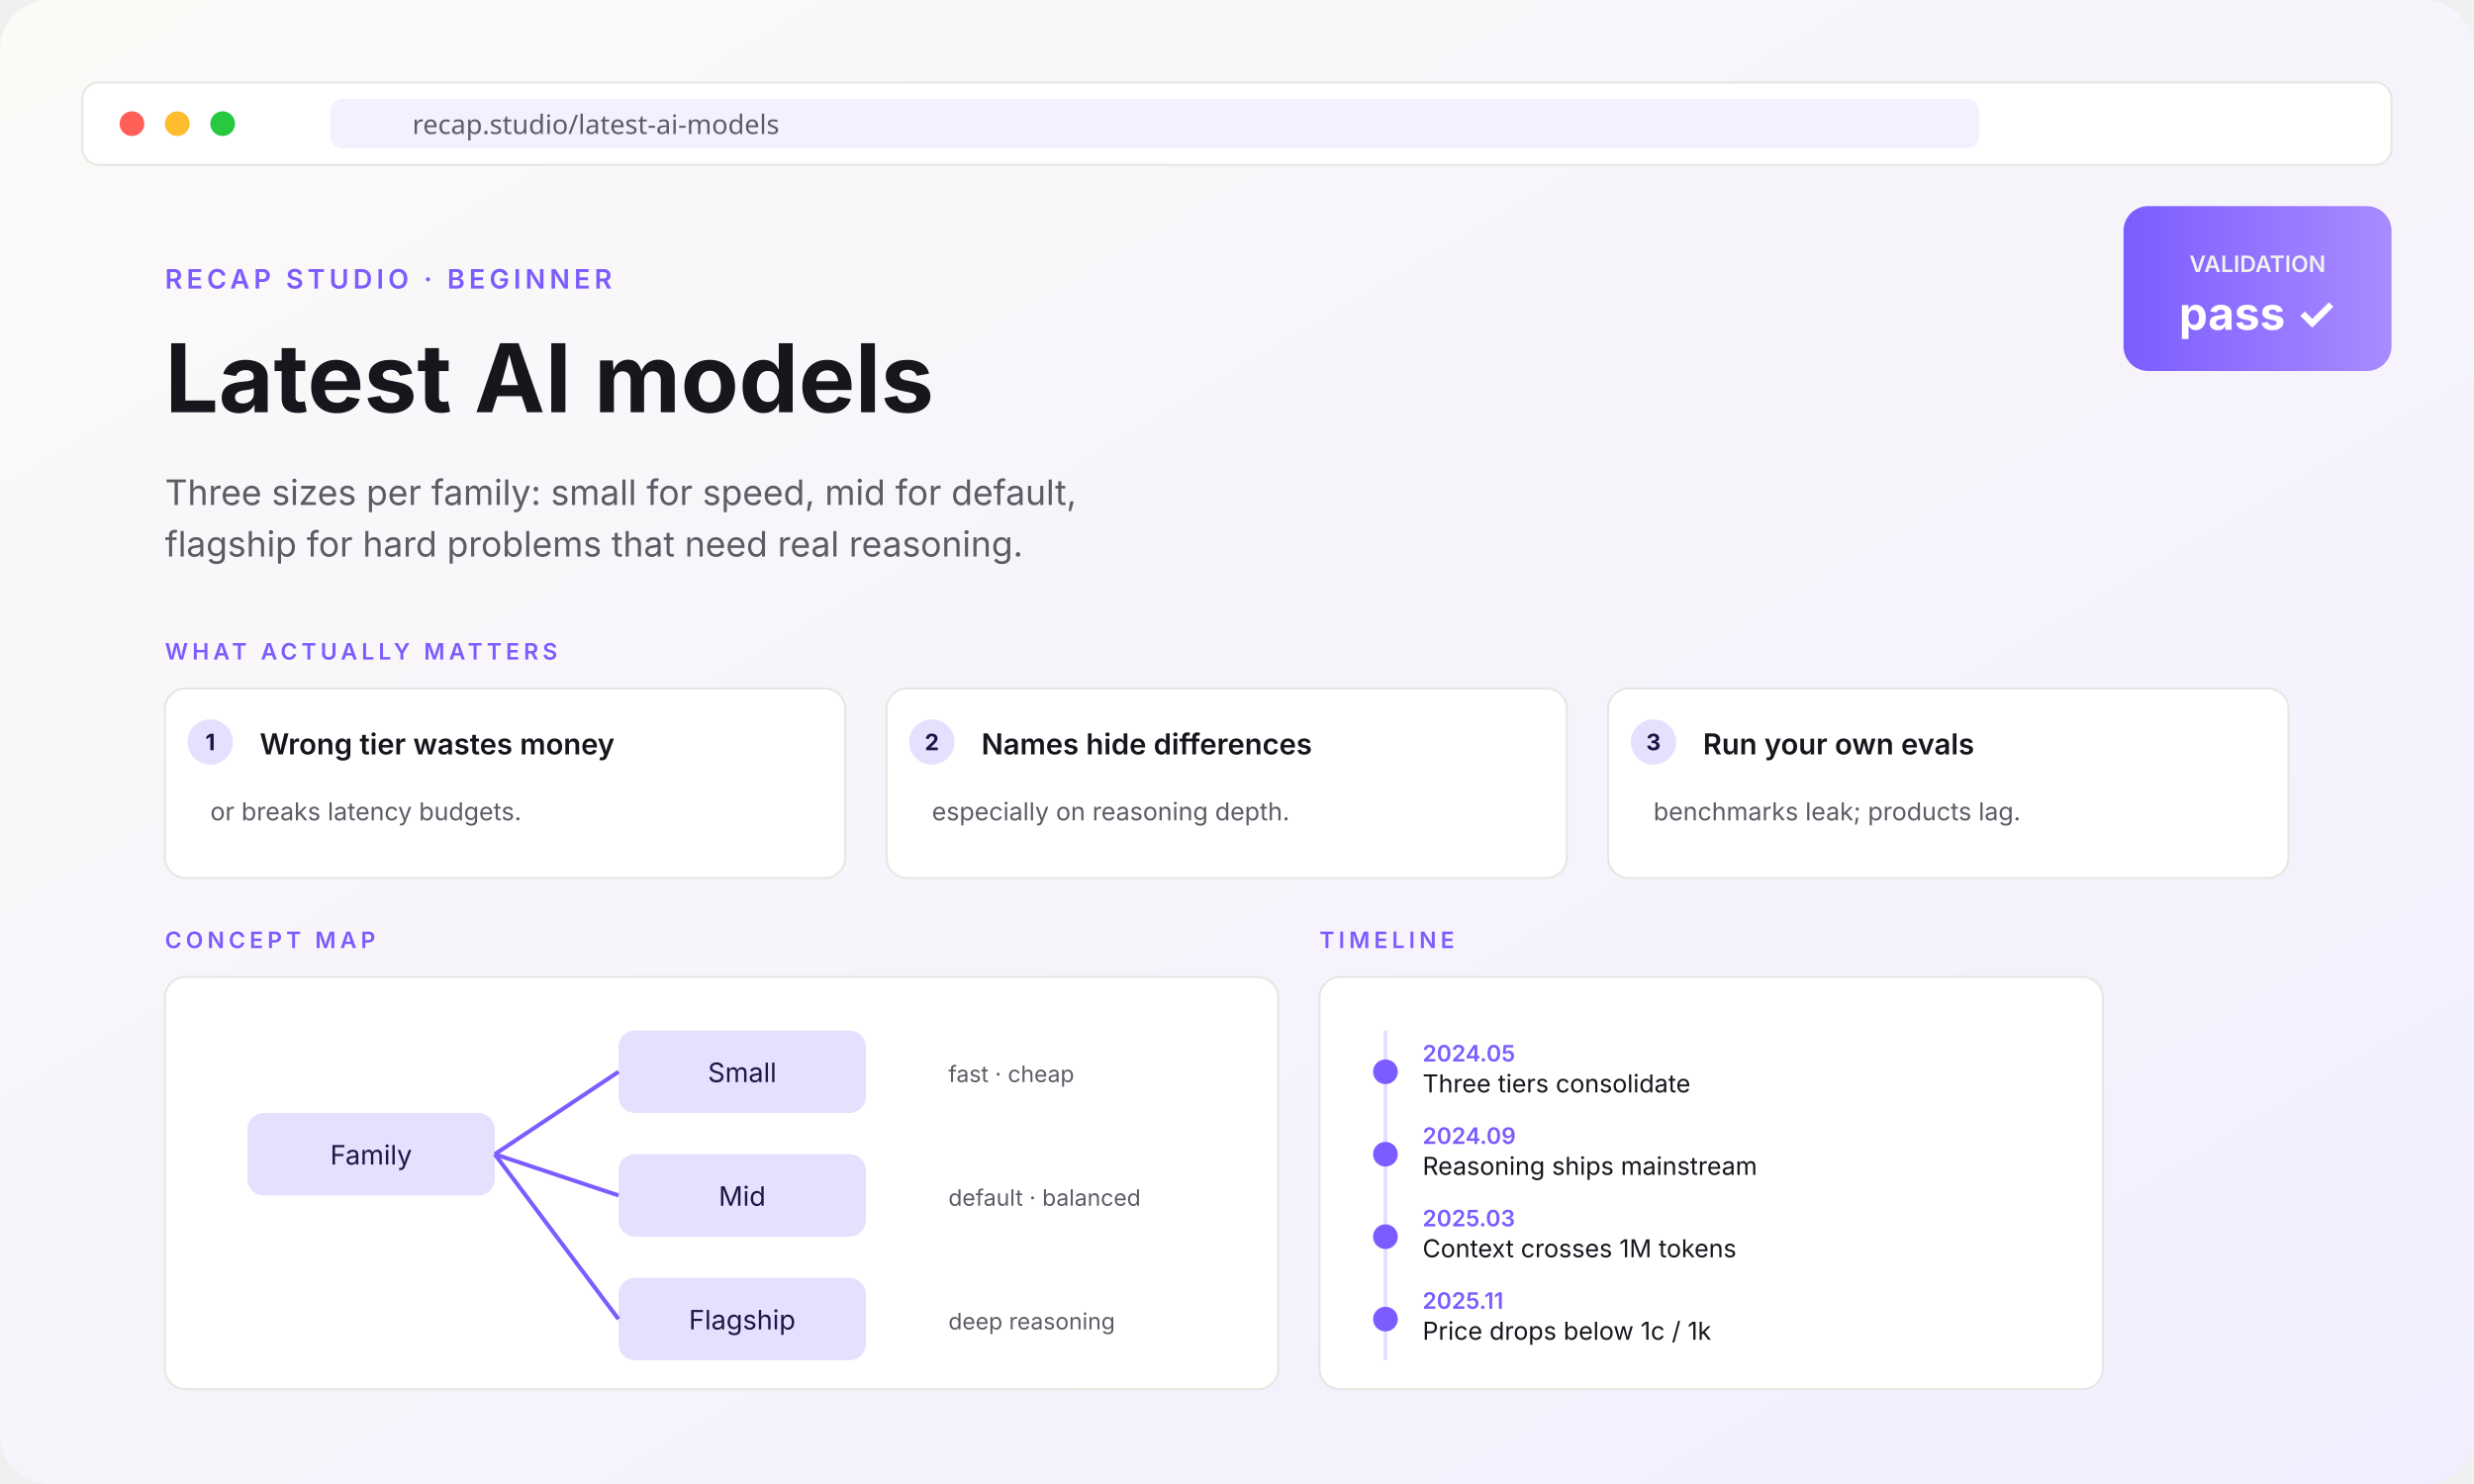
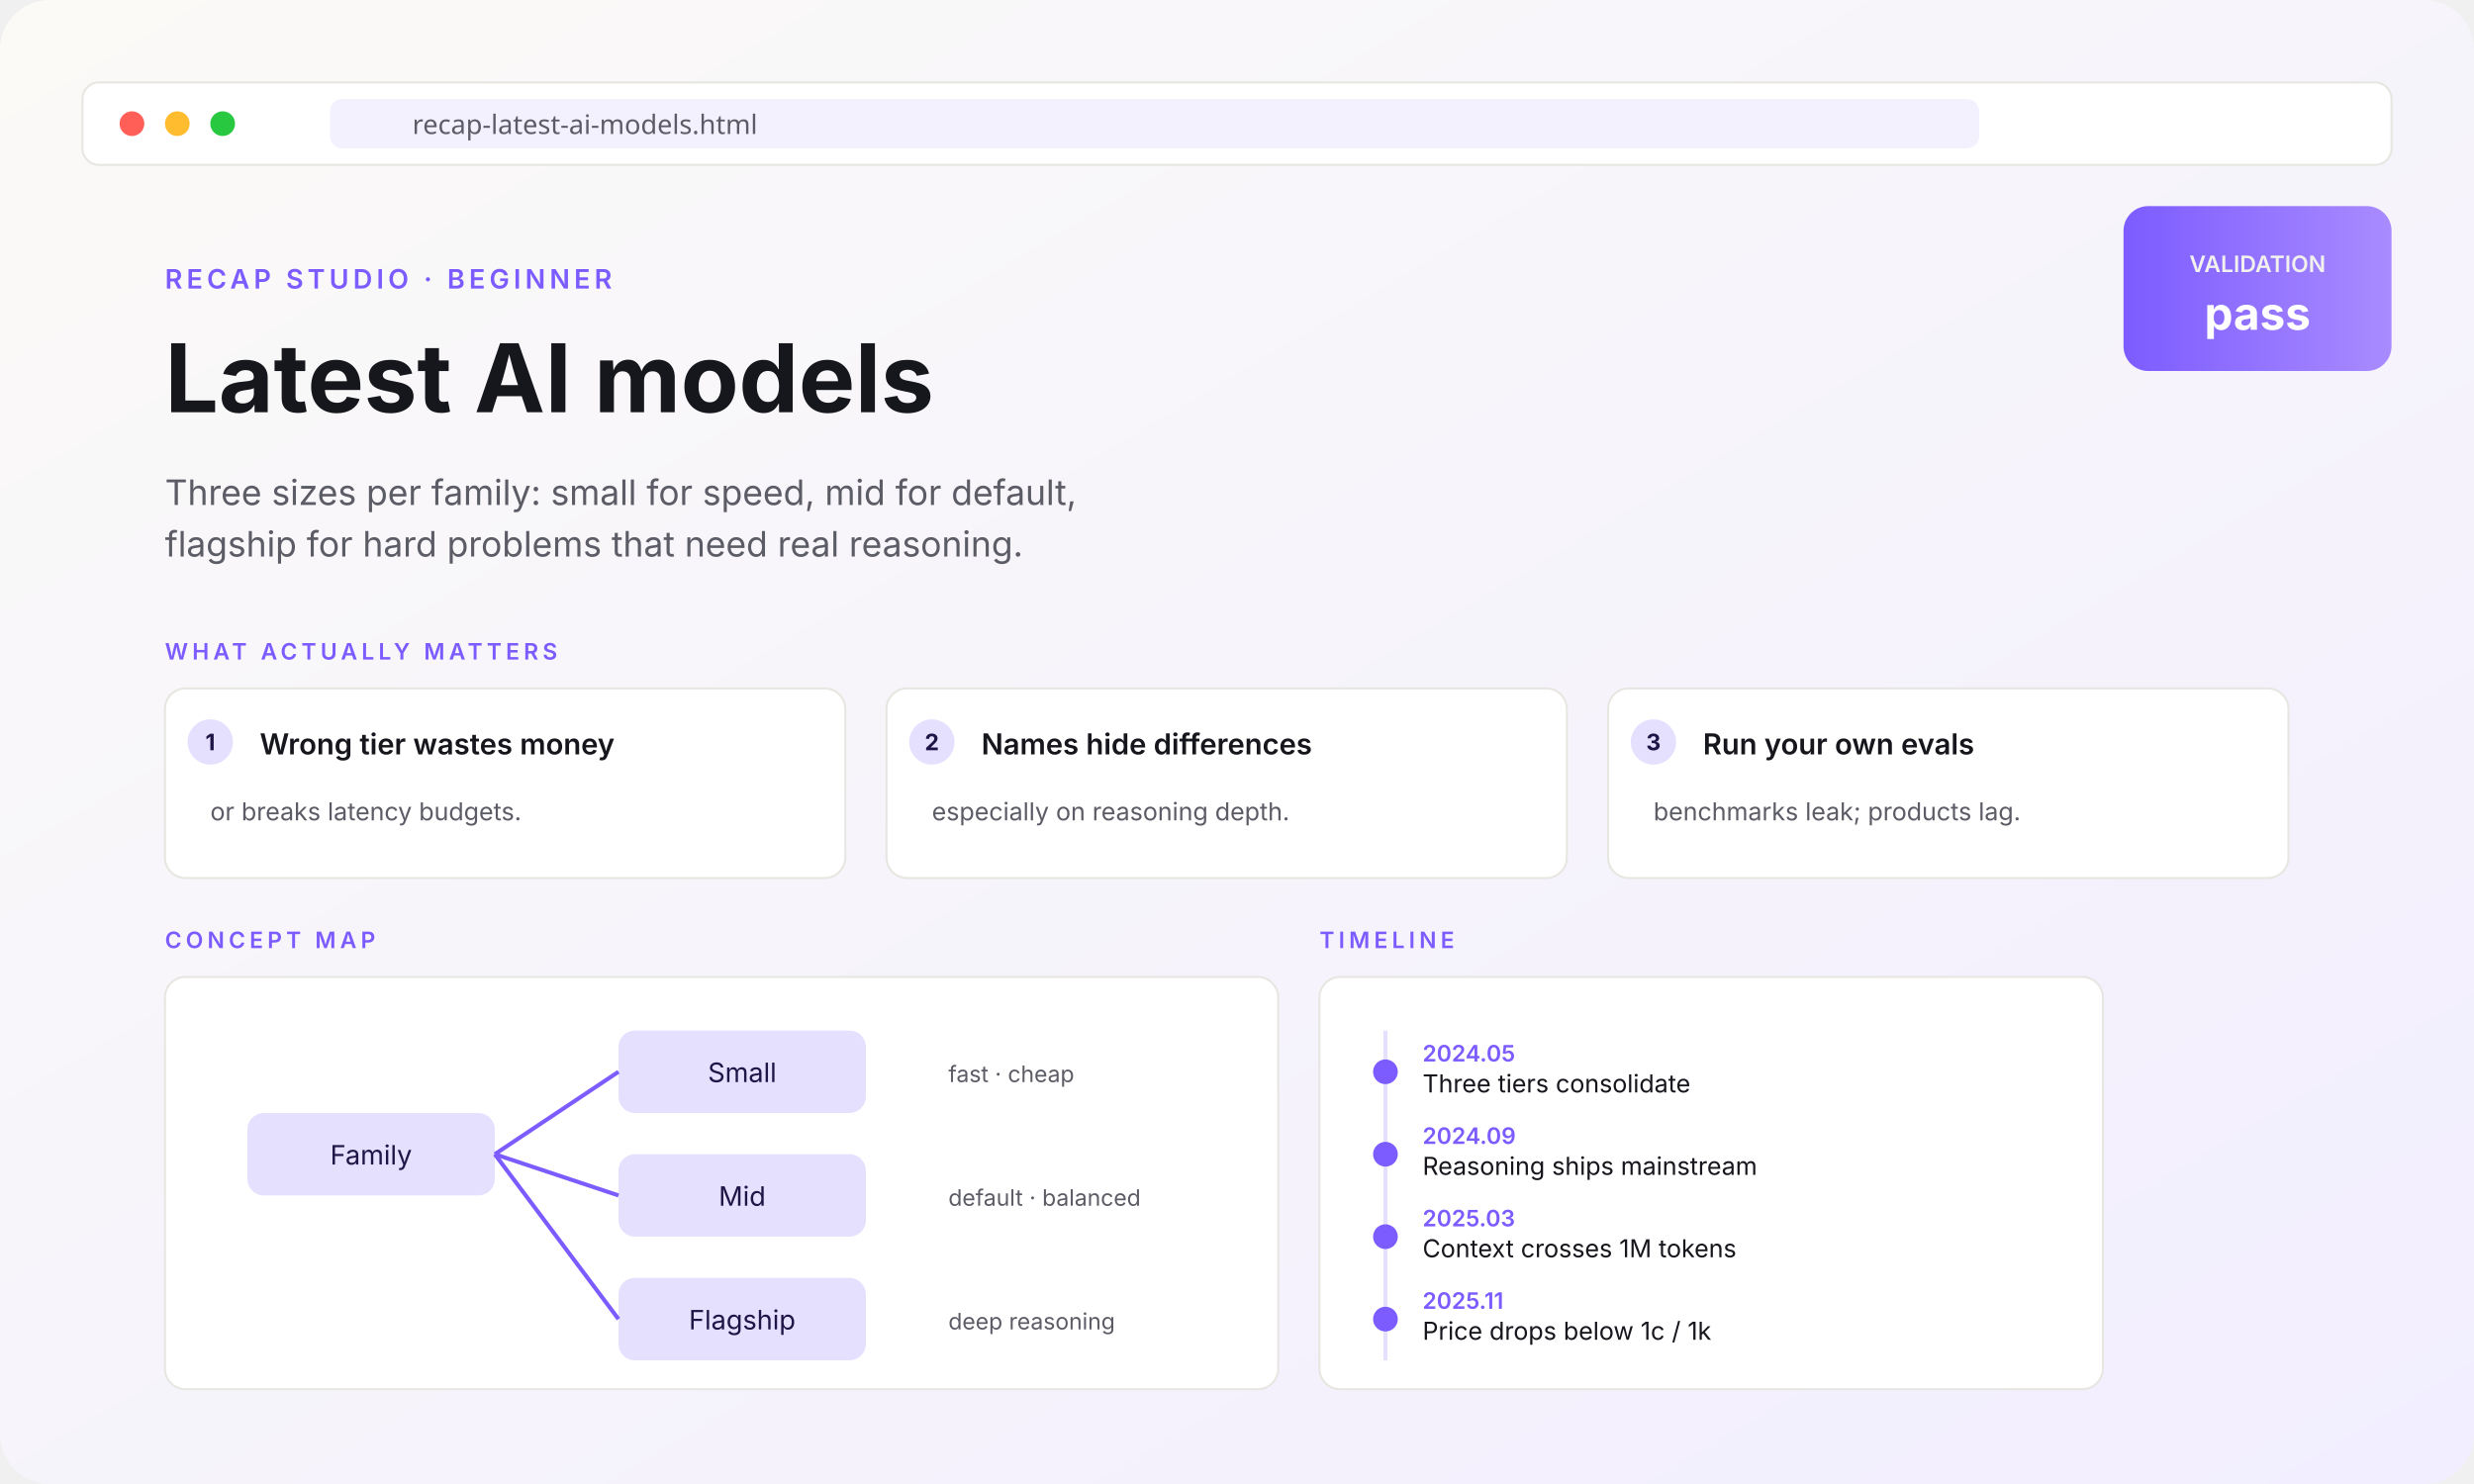
<svg xmlns="http://www.w3.org/2000/svg" viewBox="0 0 1200 720" role="img" aria-label="Preview of a Recap Studio one-page explainer: hero one-sentence answer, three takeaway cards, a concept map, key idea grid, timeline, comparison, glossary, takeaways, and sources.">
  <defs>
    <linearGradient id="pp-bg" x1="0" x2="1" y1="0" y2="1">
      <stop offset="0%" stop-color="#FBFAF7" />
      <stop offset="100%" stop-color="#F2EEFF" />
    </linearGradient>
    <linearGradient id="pp-violet" x1="0" x2="1">
      <stop offset="0%" stop-color="#7C5CFF" />
      <stop offset="100%" stop-color="#A98BFF" />
    </linearGradient>
    <style>
      @keyframes pp-pulse { 0%,100% { opacity:.92 } 50% { opacity:1 } }
      @keyframes pp-rise  { 0%,100% { transform: translateY(0) } 50% { transform: translateY(-2px) } }
      .pp-frame { animation: pp-pulse 5s cubic-bezier(.4,0,.2,1) infinite; }
      .pp-card  { fill: #FFFFFF; stroke: #E7E6E1; stroke-width: 1; }
      .pp-rise  { animation: pp-rise 3.4s cubic-bezier(.4,0,.2,1) infinite; }
      .pp-d2    { animation-delay: .3s }
      .pp-d3    { animation-delay: .6s }
      .pp-d4    { animation-delay: .9s }
+       @media (prefers-reduced-motion: reduce) { * { animation: none !important; } }
    </style>
  </defs>
  <rect class="pp-frame" width="1200" height="720" rx="24" fill="url(#pp-bg)" />
  <rect x="40" y="40" width="1120" height="40" rx="8" fill="#FFFFFF" stroke="#E7E6E1" />
  <circle cx="64" cy="60" r="6" fill="#FF5F57" />
  <circle cx="86" cy="60" r="6" fill="#FEBC2E" />
  <circle cx="108" cy="60" r="6" fill="#28C840" />
  <rect x="160" y="48" width="800" height="24" rx="6" fill="#F4F1FF" />
-   <text x="200" y="65" font-family="system-ui,sans-serif" font-size="13" fill="#5C5C66">recap.studio/latest-ai-models</text>
+   <text x="200" y="65" font-family="system-ui,sans-serif" font-size="13" fill="#5C5C66">recap-latest-ai-models.html</text>
  <g font-family="system-ui,-apple-system,Segoe UI,sans-serif">
    <text x="80" y="140" font-size="13" font-weight="600" fill="#7C5CFF" letter-spacing="2">RECAP STUDIO · BEGINNER</text>
    <text x="80" y="200" font-size="46" font-weight="700" fill="#16161D">Latest AI models</text>
    <text x="80" y="245" font-size="17" fill="#5C5C66">Three sizes per family: small for speed, mid for default,</text>
    <text x="80" y="270" font-size="17" fill="#5C5C66">flagship for hard problems that need real reasoning.</text>
    <g transform="translate(80, 320)">
      <text x="0" y="0" font-size="11" font-weight="600" fill="#7C5CFF" letter-spacing="2">WHAT ACTUALLY MATTERS</text>
      <rect class="pp-card" x="0" y="14" width="330" height="92" rx="10" />
      <circle cx="22" cy="40" r="11" fill="#E6E0FF" />
      <text x="22" y="44" text-anchor="middle" font-size="11" font-weight="700" fill="#1F1647">1</text>
      <text x="46" y="46" font-size="14" font-weight="600" fill="#16161D">Wrong tier wastes money</text>
      <text x="22" y="78" font-size="12" fill="#5C5C66">or breaks latency budgets.</text>
      <rect class="pp-card" x="350" y="14" width="330" height="92" rx="10" />
      <circle cx="372" cy="40" r="11" fill="#E6E0FF" />
      <text x="372" y="44" text-anchor="middle" font-size="11" font-weight="700" fill="#1F1647">2</text>
      <text x="396" y="46" font-size="14" font-weight="600" fill="#16161D">Names hide differences</text>
      <text x="372" y="78" font-size="12" fill="#5C5C66">especially on reasoning depth.</text>
      <rect class="pp-card" x="700" y="14" width="330" height="92" rx="10" />
      <circle cx="722" cy="40" r="11" fill="#E6E0FF" />
      <text x="722" y="44" text-anchor="middle" font-size="11" font-weight="700" fill="#1F1647">3</text>
      <text x="746" y="46" font-size="14" font-weight="600" fill="#16161D">Run your own evals</text>
      <text x="722" y="78" font-size="12" fill="#5C5C66">benchmarks leak; products lag.</text>
    </g>
    <g transform="translate(80, 460)">
      <text x="0" y="0" font-size="11" font-weight="600" fill="#7C5CFF" letter-spacing="2">CONCEPT MAP</text>
      <rect class="pp-card" x="0" y="14" width="540" height="200" rx="10" />
      <rect class="pp-rise" x="40" y="80" width="120" height="40" rx="8" fill="#E6E0FF" />
      <text x="100" y="105" text-anchor="middle" font-size="13" fill="#1F1647">Family</text>
      <rect class="pp-rise pp-d2" x="220" y="40" width="120" height="40" rx="8" fill="#E6E0FF" />
      <text x="280" y="65" text-anchor="middle" font-size="13" fill="#1F1647">Small</text>
      <rect class="pp-rise pp-d3" x="220" y="100" width="120" height="40" rx="8" fill="#E6E0FF" />
      <text x="280" y="125" text-anchor="middle" font-size="13" fill="#1F1647">Mid</text>
      <rect class="pp-rise pp-d4" x="220" y="160" width="120" height="40" rx="8" fill="#E6E0FF" />
      <text x="280" y="185" text-anchor="middle" font-size="13" fill="#1F1647">Flagship</text>
      <line x1="160" y1="100" x2="220" y2="60" stroke="#7C5CFF" stroke-width="2" />
      <line x1="160" y1="100" x2="220" y2="120" stroke="#7C5CFF" stroke-width="2" />
      <line x1="160" y1="100" x2="220" y2="180" stroke="#7C5CFF" stroke-width="2" />
      <text x="380" y="65" font-size="11" fill="#5C5C66">fast · cheap</text>
      <text x="380" y="125" font-size="11" fill="#5C5C66">default · balanced</text>
      <text x="380" y="185" font-size="11" fill="#5C5C66">deep reasoning</text>
    </g>
    <g transform="translate(640, 460)">
      <text x="0" y="0" font-size="11" font-weight="600" fill="#7C5CFF" letter-spacing="2">TIMELINE</text>
      <rect class="pp-card" x="0" y="14" width="380" height="200" rx="10" />
      <line x1="32" y1="40" x2="32" y2="200" stroke="#E6E0FF" stroke-width="2" />
      <circle cx="32" cy="60" r="6" fill="#7C5CFF" />
      <text x="50" y="55" font-size="11" font-weight="600" fill="#7C5CFF">2024.05</text>
      <text x="50" y="70" font-size="12" fill="#16161D">Three tiers consolidate</text>
      <circle cx="32" cy="100" r="6" fill="#7C5CFF" />
      <text x="50" y="95" font-size="11" font-weight="600" fill="#7C5CFF">2024.09</text>
      <text x="50" y="110" font-size="12" fill="#16161D">Reasoning ships mainstream</text>
      <circle cx="32" cy="140" r="6" fill="#7C5CFF" />
      <text x="50" y="135" font-size="11" font-weight="600" fill="#7C5CFF">2025.03</text>
      <text x="50" y="150" font-size="12" fill="#16161D">Context crosses 1M tokens</text>
      <circle cx="32" cy="180" r="6" fill="#7C5CFF" />
      <text x="50" y="175" font-size="11" font-weight="600" fill="#7C5CFF">2025.11</text>
      <text x="50" y="190" font-size="12" fill="#16161D">Price drops below 1c / 1k</text>
    </g>
    <g transform="translate(1030, 100)">
      <rect width="130" height="80" rx="12" fill="url(#pp-violet)" />
      <text x="65" y="32" text-anchor="middle" font-size="11" font-weight="600" fill="#F2F1EE">VALIDATION</text>
-       <text x="65" y="60" text-anchor="middle" font-size="22" font-weight="700" fill="#FFFFFF">pass ✓</text>
+       <text x="65" y="60" text-anchor="middle" font-size="22" font-weight="700" fill="#FFFFFF">pass</text>
    </g>
  </g>
</svg>
